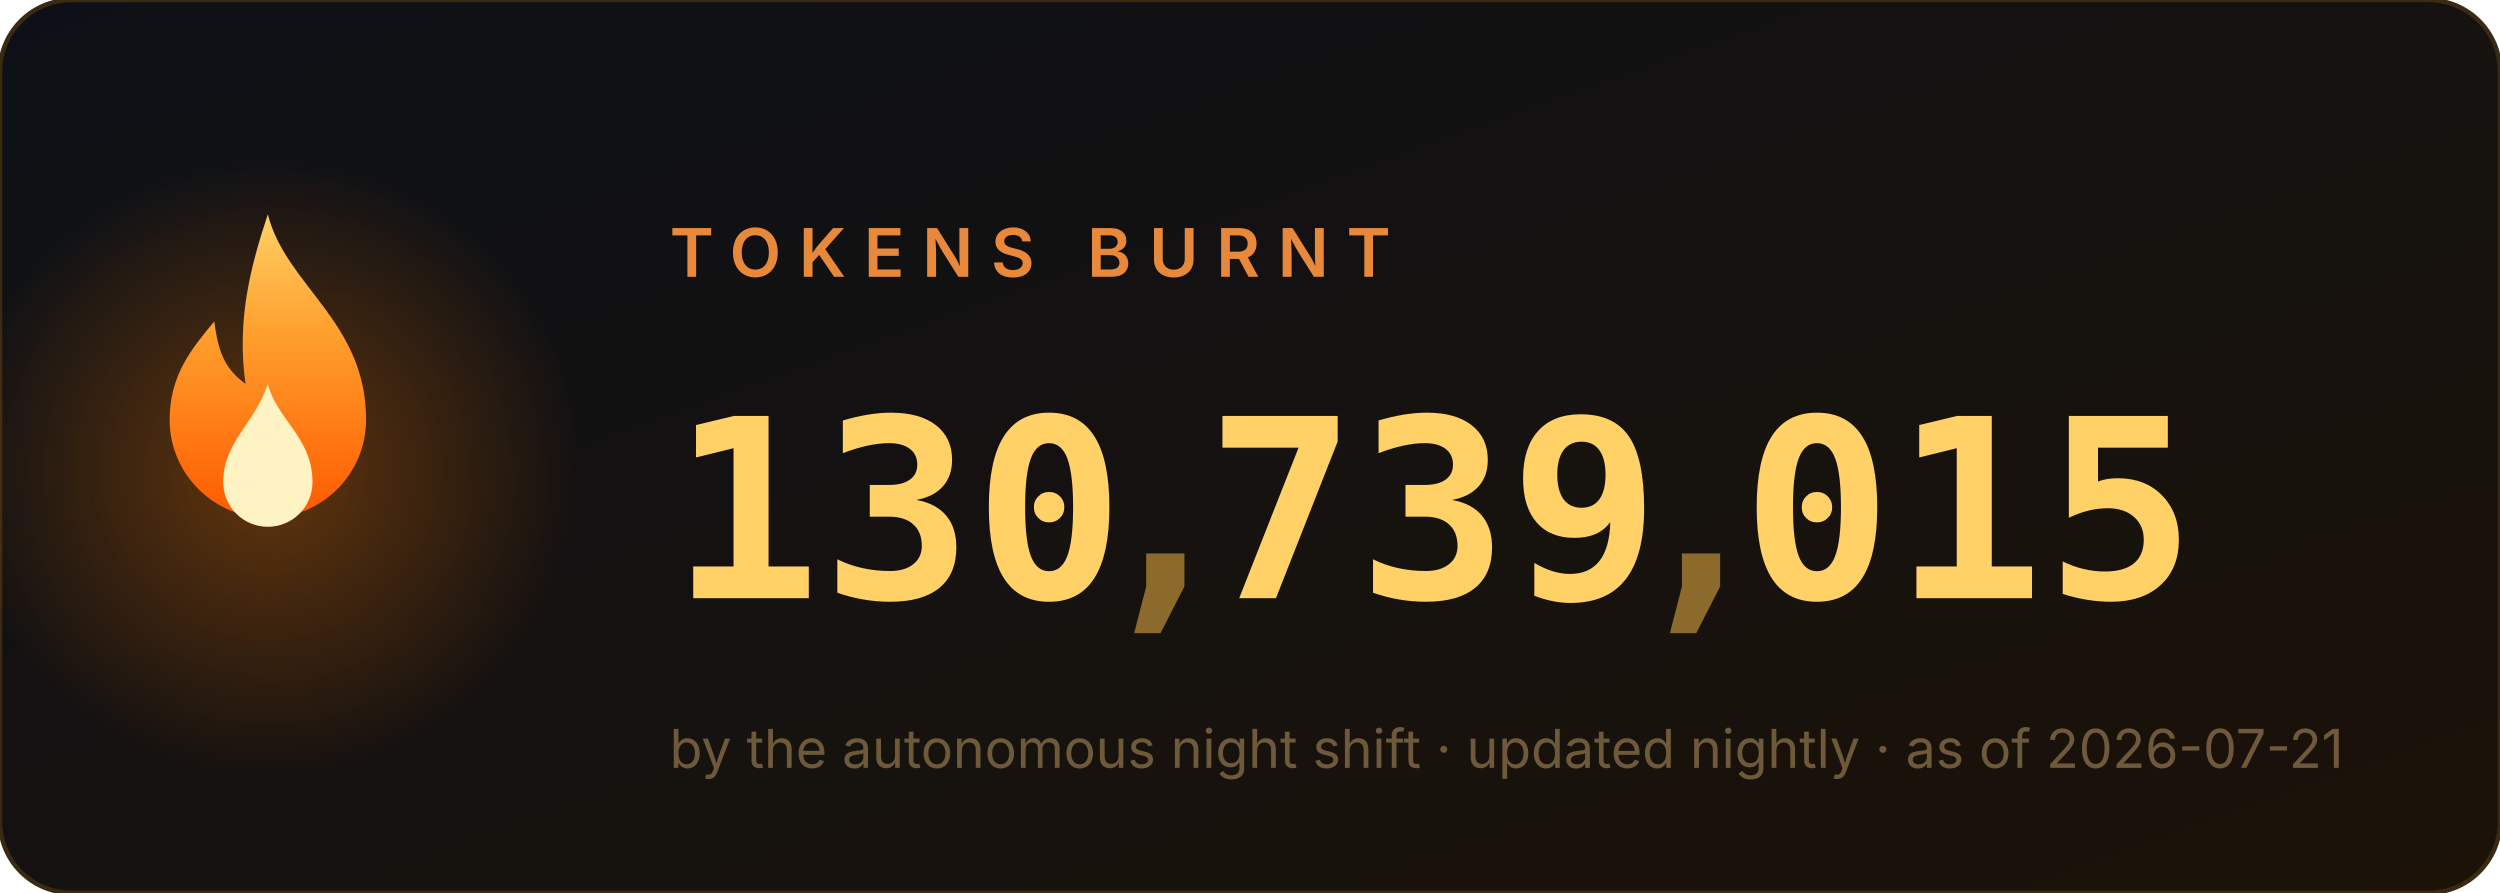
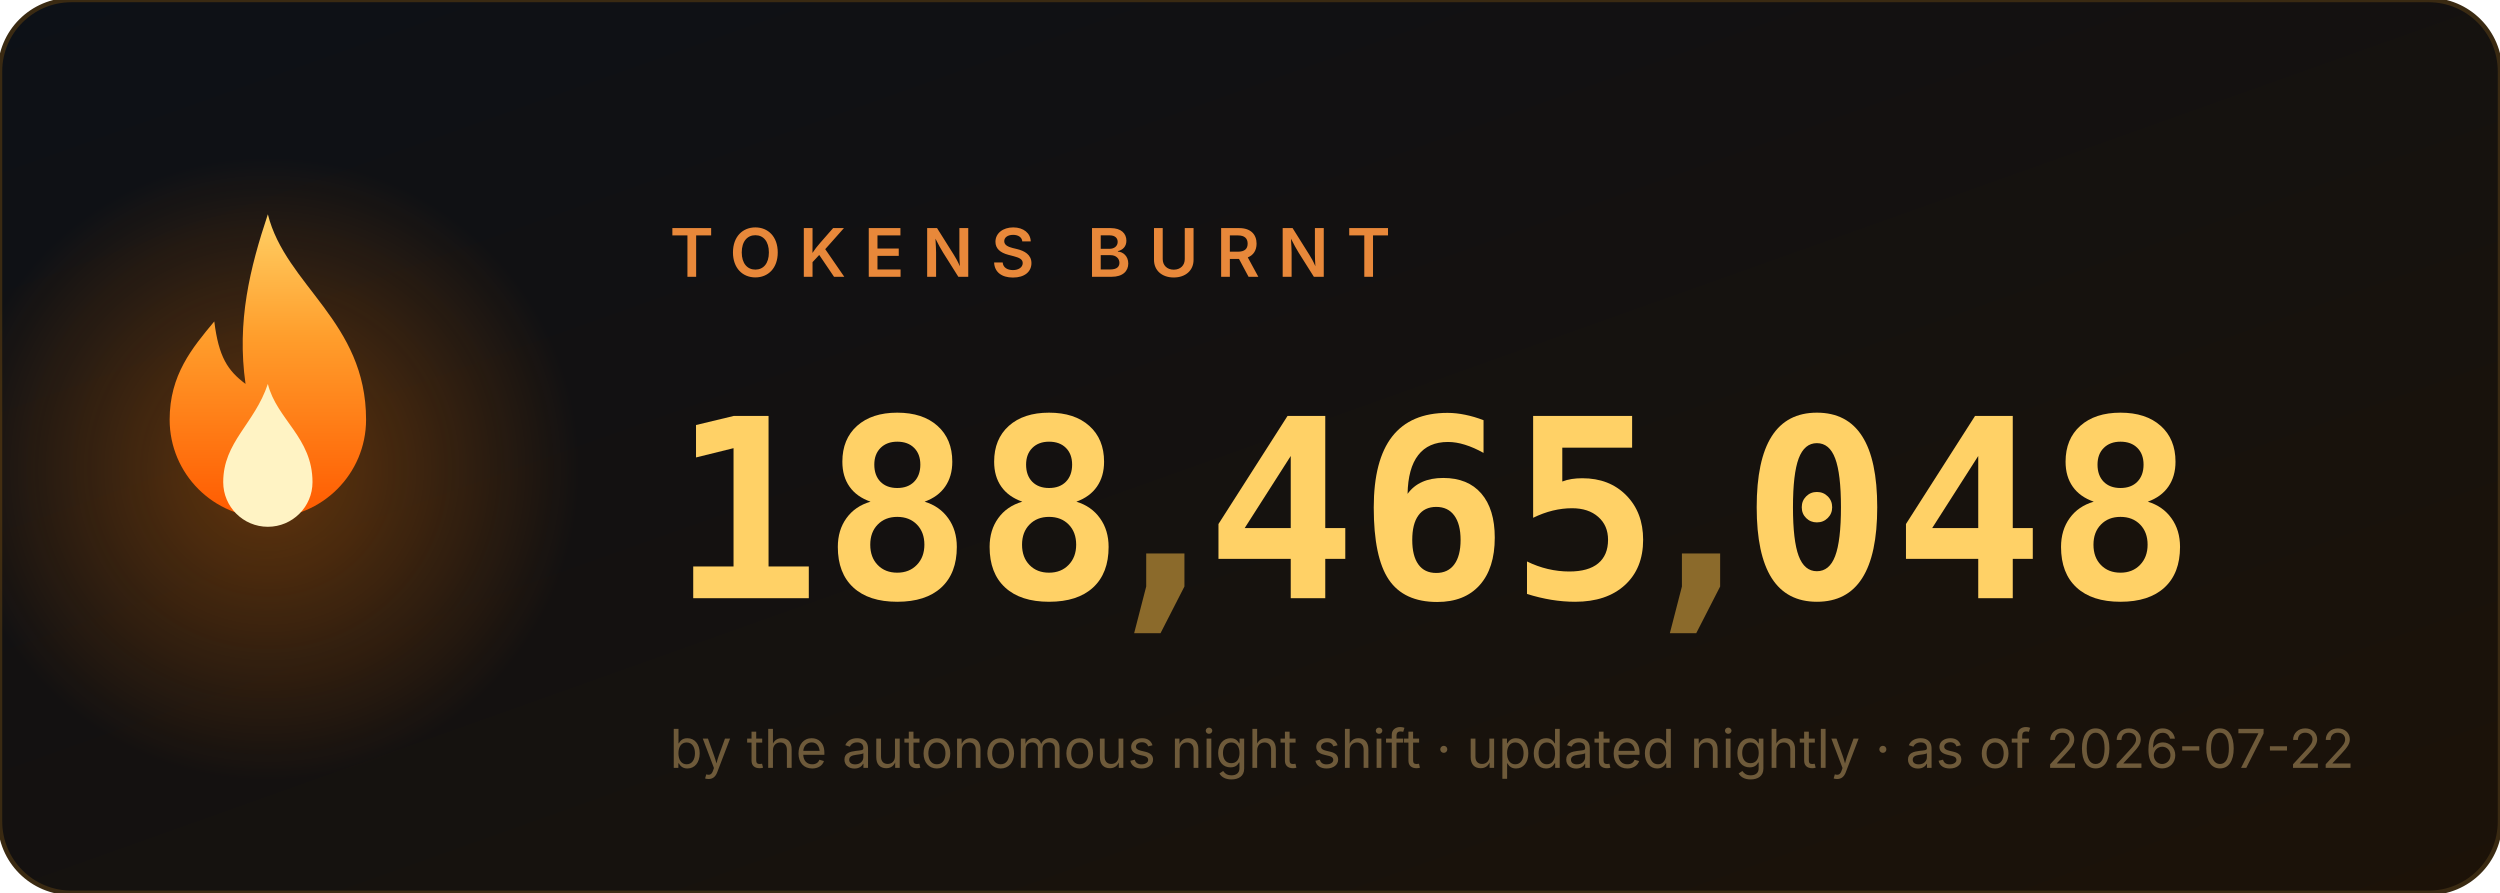
- <svg xmlns="http://www.w3.org/2000/svg" width="560" height="200" viewBox="0 0 560 200" role="img" aria-label="130,739,015 tokens burnt">
+ <svg xmlns="http://www.w3.org/2000/svg" width="560" height="200" viewBox="0 0 560 200" role="img" aria-label="188,465,048 tokens burnt">
  <style>
.num{font:700 56px ui-monospace,'Cascadia Code',Menlo,Consolas,monospace;fill:#ffd166}
.comma{fill:#8b6a2b}
.label{font:600 15px -apple-system,'Segoe UI',sans-serif;fill:#e8883a;letter-spacing:4px}
.sub{font:400 12px -apple-system,'Segoe UI',sans-serif;fill:#6e5a3a}
</style>
  <defs>
    <linearGradient id="bg" x1="0" y1="0" x2="1" y2="1">
      <stop offset="0" stop-color="#0d1117" />
      <stop offset="1" stop-color="#1c1208" />
    </linearGradient>
    <linearGradient id="fg" x1="0" y1="1" x2="0" y2="0">
      <stop offset="0" stop-color="#ff5a00" />
      <stop offset=".6" stop-color="#ff9e2c" />
      <stop offset="1" stop-color="#ffd166" />
    </linearGradient>
    <radialGradient id="halo">
      <stop offset="0" stop-color="#ff7b00" />
      <stop offset="1" stop-color="#ff7b00" stop-opacity="0" />
    </radialGradient>
  </defs>
  <rect width="560" height="200" rx="16" fill="url(#bg)" stroke="#3a2a12" />
  <circle cx="60" cy="105" r="70" fill="url(#halo)" opacity=".35">
    <animate attributeName="opacity" values=".25;.55;.25" dur="2.2s" repeatCount="indefinite" />
  </circle>
  <g transform="translate(60,128)">
    <g>
      <animateTransform attributeName="transform" type="scale" values="1 1;.95 1.1;1 1" dur="1.6s" repeatCount="indefinite" additive="sum" calcMode="spline" keySplines=".4 0 .6 1;.4 0 .6 1" />
      <path d="M0 -80c4 16 22 24 22 46a22 22 0 1 1-44 0c0-10 5-16 10-22 1 8 3 11 7 14-2-14 1-26 5-38z" fill="url(#fg)" />
      <path d="M0 -42c2 8 10 12 10 22a10 10 0 1 1-20 0c0-9 7-13 10-22z" fill="#fff3c4">
        <animateTransform attributeName="transform" type="scale" values="1 1;1.06 .92;1 1" dur="1.1s" repeatCount="indefinite" additive="sum" calcMode="spline" keySplines=".4 0 .6 1;.4 0 .6 1" />
      </path>
    </g>
  </g>
  <text x="150" y="62" class="label">TOKENS BURNT</text>
  <svg x="150" y="84" width="34" height="64" viewBox="0 0 34 64">
    <g transform="translate(0,-64)">
      <g>
        <animateTransform attributeName="transform" type="translate" values="0 64;0 64;0 0" keyTimes="0;0.000;1" dur="0.97s" begin="0s" fill="freeze" additive="sum" calcMode="spline" keySplines="0 0 1 1;.2 .7 .3 1" />
        <text x="17" y="50" class="num" text-anchor="middle">0</text>
        <text x="17" y="114" class="num" text-anchor="middle">1</text>
        <text x="17" y="178" class="num" text-anchor="middle">2</text>
        <text x="17" y="242" class="num" text-anchor="middle">3</text>
        <text x="17" y="306" class="num" text-anchor="middle">4</text>
        <text x="17" y="370" class="num" text-anchor="middle">5</text>
        <text x="17" y="434" class="num" text-anchor="middle">6</text>
        <text x="17" y="498" class="num" text-anchor="middle">7</text>
        <text x="17" y="562" class="num" text-anchor="middle">8</text>
        <text x="17" y="626" class="num" text-anchor="middle">9</text>
      </g>
    </g>
  </svg>
  <svg x="184" y="84" width="34" height="64" viewBox="0 0 34 64">
-     <g transform="translate(0,-192)">
+     <g transform="translate(0,-512)">
      <g>
-         <animateTransform attributeName="transform" type="translate" values="0 192;0 192;0 0" keyTimes="0;0.098;1" dur="1.23s" begin="0s" fill="freeze" additive="sum" calcMode="spline" keySplines="0 0 1 1;.2 .7 .3 1" />
+         <animateTransform attributeName="transform" type="translate" values="0 512;0 512;0 0" keyTimes="0;0.076;1" dur="1.58s" begin="0s" fill="freeze" additive="sum" calcMode="spline" keySplines="0 0 1 1;.2 .7 .3 1" />
        <text x="17" y="50" class="num" text-anchor="middle">0</text>
        <text x="17" y="114" class="num" text-anchor="middle">1</text>
        <text x="17" y="178" class="num" text-anchor="middle">2</text>
        <text x="17" y="242" class="num" text-anchor="middle">3</text>
        <text x="17" y="306" class="num" text-anchor="middle">4</text>
        <text x="17" y="370" class="num" text-anchor="middle">5</text>
        <text x="17" y="434" class="num" text-anchor="middle">6</text>
        <text x="17" y="498" class="num" text-anchor="middle">7</text>
        <text x="17" y="562" class="num" text-anchor="middle">8</text>
        <text x="17" y="626" class="num" text-anchor="middle">9</text>
      </g>
    </g>
  </svg>
  <svg x="218" y="84" width="34" height="64" viewBox="0 0 34 64">
-     <g transform="translate(0,0)">
+     <g transform="translate(0,-512)">
      <g>
-         <animateTransform attributeName="transform" type="translate" values="0 0;0 0;0 0" keyTimes="0;0.211;1" dur="1.14s" begin="0s" fill="freeze" additive="sum" calcMode="spline" keySplines="0 0 1 1;.2 .7 .3 1" />
+         <animateTransform attributeName="transform" type="translate" values="0 512;0 512;0 0" keyTimes="0;0.141;1" dur="1.70s" begin="0s" fill="freeze" additive="sum" calcMode="spline" keySplines="0 0 1 1;.2 .7 .3 1" />
        <text x="17" y="50" class="num" text-anchor="middle">0</text>
        <text x="17" y="114" class="num" text-anchor="middle">1</text>
        <text x="17" y="178" class="num" text-anchor="middle">2</text>
        <text x="17" y="242" class="num" text-anchor="middle">3</text>
        <text x="17" y="306" class="num" text-anchor="middle">4</text>
        <text x="17" y="370" class="num" text-anchor="middle">5</text>
        <text x="17" y="434" class="num" text-anchor="middle">6</text>
        <text x="17" y="498" class="num" text-anchor="middle">7</text>
        <text x="17" y="562" class="num" text-anchor="middle">8</text>
        <text x="17" y="626" class="num" text-anchor="middle">9</text>
      </g>
    </g>
  </svg>
  <text x="261" y="134" class="num comma" text-anchor="middle">,</text>
  <svg x="270" y="84" width="34" height="64" viewBox="0 0 34 64">
-     <g transform="translate(0,-448)">
+     <g transform="translate(0,-256)">
      <g>
-         <animateTransform attributeName="transform" type="translate" values="0 448;0 448;0 0" keyTimes="0;0.257;1" dur="1.87s" begin="0s" fill="freeze" additive="sum" calcMode="spline" keySplines="0 0 1 1;.2 .7 .3 1" />
+         <animateTransform attributeName="transform" type="translate" values="0 256;0 256;0 0" keyTimes="0;0.289;1" dur="1.66s" begin="0s" fill="freeze" additive="sum" calcMode="spline" keySplines="0 0 1 1;.2 .7 .3 1" />
        <text x="17" y="50" class="num" text-anchor="middle">0</text>
        <text x="17" y="114" class="num" text-anchor="middle">1</text>
        <text x="17" y="178" class="num" text-anchor="middle">2</text>
        <text x="17" y="242" class="num" text-anchor="middle">3</text>
        <text x="17" y="306" class="num" text-anchor="middle">4</text>
        <text x="17" y="370" class="num" text-anchor="middle">5</text>
        <text x="17" y="434" class="num" text-anchor="middle">6</text>
        <text x="17" y="498" class="num" text-anchor="middle">7</text>
        <text x="17" y="562" class="num" text-anchor="middle">8</text>
        <text x="17" y="626" class="num" text-anchor="middle">9</text>
      </g>
    </g>
  </svg>
  <svg x="304" y="84" width="34" height="64" viewBox="0 0 34 64">
-     <g transform="translate(0,-192)">
+     <g transform="translate(0,-384)">
      <g>
-         <animateTransform attributeName="transform" type="translate" values="0 192;0 192;0 0" keyTimes="0;0.351;1" dur="1.71s" begin="0s" fill="freeze" additive="sum" calcMode="spline" keySplines="0 0 1 1;.2 .7 .3 1" />
+         <animateTransform attributeName="transform" type="translate" values="0 384;0 384;0 0" keyTimes="0;0.312;1" dur="1.92s" begin="0s" fill="freeze" additive="sum" calcMode="spline" keySplines="0 0 1 1;.2 .7 .3 1" />
        <text x="17" y="50" class="num" text-anchor="middle">0</text>
        <text x="17" y="114" class="num" text-anchor="middle">1</text>
        <text x="17" y="178" class="num" text-anchor="middle">2</text>
        <text x="17" y="242" class="num" text-anchor="middle">3</text>
        <text x="17" y="306" class="num" text-anchor="middle">4</text>
        <text x="17" y="370" class="num" text-anchor="middle">5</text>
        <text x="17" y="434" class="num" text-anchor="middle">6</text>
        <text x="17" y="498" class="num" text-anchor="middle">7</text>
        <text x="17" y="562" class="num" text-anchor="middle">8</text>
        <text x="17" y="626" class="num" text-anchor="middle">9</text>
      </g>
    </g>
  </svg>
  <svg x="338" y="84" width="34" height="64" viewBox="0 0 34 64">
-     <g transform="translate(0,-576)">
+     <g transform="translate(0,-320)">
      <g>
-         <animateTransform attributeName="transform" type="translate" values="0 576;0 576;0 0" keyTimes="0;0.320;1" dur="2.25s" begin="0s" fill="freeze" additive="sum" calcMode="spline" keySplines="0 0 1 1;.2 .7 .3 1" />
+         <animateTransform attributeName="transform" type="translate" values="0 320;0 320;0 0" keyTimes="0;0.365;1" dur="1.97s" begin="0s" fill="freeze" additive="sum" calcMode="spline" keySplines="0 0 1 1;.2 .7 .3 1" />
        <text x="17" y="50" class="num" text-anchor="middle">0</text>
        <text x="17" y="114" class="num" text-anchor="middle">1</text>
        <text x="17" y="178" class="num" text-anchor="middle">2</text>
        <text x="17" y="242" class="num" text-anchor="middle">3</text>
        <text x="17" y="306" class="num" text-anchor="middle">4</text>
        <text x="17" y="370" class="num" text-anchor="middle">5</text>
        <text x="17" y="434" class="num" text-anchor="middle">6</text>
        <text x="17" y="498" class="num" text-anchor="middle">7</text>
        <text x="17" y="562" class="num" text-anchor="middle">8</text>
        <text x="17" y="626" class="num" text-anchor="middle">9</text>
      </g>
    </g>
  </svg>
  <text x="381" y="134" class="num comma" text-anchor="middle">,</text>
  <svg x="390" y="84" width="34" height="64" viewBox="0 0 34 64">
    <g transform="translate(0,0)">
      <g>
        <animateTransform attributeName="transform" type="translate" values="0 0;0 0;0 0" keyTimes="0;0.516;1" dur="1.86s" begin="0s" fill="freeze" additive="sum" calcMode="spline" keySplines="0 0 1 1;.2 .7 .3 1" />
        <text x="17" y="50" class="num" text-anchor="middle">0</text>
        <text x="17" y="114" class="num" text-anchor="middle">1</text>
        <text x="17" y="178" class="num" text-anchor="middle">2</text>
        <text x="17" y="242" class="num" text-anchor="middle">3</text>
        <text x="17" y="306" class="num" text-anchor="middle">4</text>
        <text x="17" y="370" class="num" text-anchor="middle">5</text>
        <text x="17" y="434" class="num" text-anchor="middle">6</text>
        <text x="17" y="498" class="num" text-anchor="middle">7</text>
        <text x="17" y="562" class="num" text-anchor="middle">8</text>
        <text x="17" y="626" class="num" text-anchor="middle">9</text>
      </g>
    </g>
  </svg>
  <svg x="424" y="84" width="34" height="64" viewBox="0 0 34 64">
-     <g transform="translate(0,-64)">
+     <g transform="translate(0,-256)">
      <g>
-         <animateTransform attributeName="transform" type="translate" values="0 64;0 64;0 0" keyTimes="0;0.527;1" dur="2.05s" begin="0s" fill="freeze" additive="sum" calcMode="spline" keySplines="0 0 1 1;.2 .7 .3 1" />
+         <animateTransform attributeName="transform" type="translate" values="0 256;0 256;0 0" keyTimes="0;0.478;1" dur="2.26s" begin="0s" fill="freeze" additive="sum" calcMode="spline" keySplines="0 0 1 1;.2 .7 .3 1" />
        <text x="17" y="50" class="num" text-anchor="middle">0</text>
        <text x="17" y="114" class="num" text-anchor="middle">1</text>
        <text x="17" y="178" class="num" text-anchor="middle">2</text>
        <text x="17" y="242" class="num" text-anchor="middle">3</text>
        <text x="17" y="306" class="num" text-anchor="middle">4</text>
        <text x="17" y="370" class="num" text-anchor="middle">5</text>
        <text x="17" y="434" class="num" text-anchor="middle">6</text>
        <text x="17" y="498" class="num" text-anchor="middle">7</text>
        <text x="17" y="562" class="num" text-anchor="middle">8</text>
        <text x="17" y="626" class="num" text-anchor="middle">9</text>
      </g>
    </g>
  </svg>
  <svg x="458" y="84" width="34" height="64" viewBox="0 0 34 64">
-     <g transform="translate(0,-320)">
+     <g transform="translate(0,-512)">
      <g>
-         <animateTransform attributeName="transform" type="translate" values="0 320;0 320;0 0" keyTimes="0;0.490;1" dur="2.45s" begin="0s" fill="freeze" additive="sum" calcMode="spline" keySplines="0 0 1 1;.2 .7 .3 1" />
+         <animateTransform attributeName="transform" type="translate" values="0 512;0 512;0 0" keyTimes="0;0.451;1" dur="2.66s" begin="0s" fill="freeze" additive="sum" calcMode="spline" keySplines="0 0 1 1;.2 .7 .3 1" />
        <text x="17" y="50" class="num" text-anchor="middle">0</text>
        <text x="17" y="114" class="num" text-anchor="middle">1</text>
        <text x="17" y="178" class="num" text-anchor="middle">2</text>
        <text x="17" y="242" class="num" text-anchor="middle">3</text>
        <text x="17" y="306" class="num" text-anchor="middle">4</text>
        <text x="17" y="370" class="num" text-anchor="middle">5</text>
        <text x="17" y="434" class="num" text-anchor="middle">6</text>
        <text x="17" y="498" class="num" text-anchor="middle">7</text>
        <text x="17" y="562" class="num" text-anchor="middle">8</text>
        <text x="17" y="626" class="num" text-anchor="middle">9</text>
      </g>
    </g>
  </svg>
-   <text x="150" y="172" class="sub">by the autonomous night shift · updated nightly · as of 2026-07-21</text>
+   <text x="150" y="172" class="sub">by the autonomous night shift · updated nightly · as of 2026-07-22</text>
</svg>
